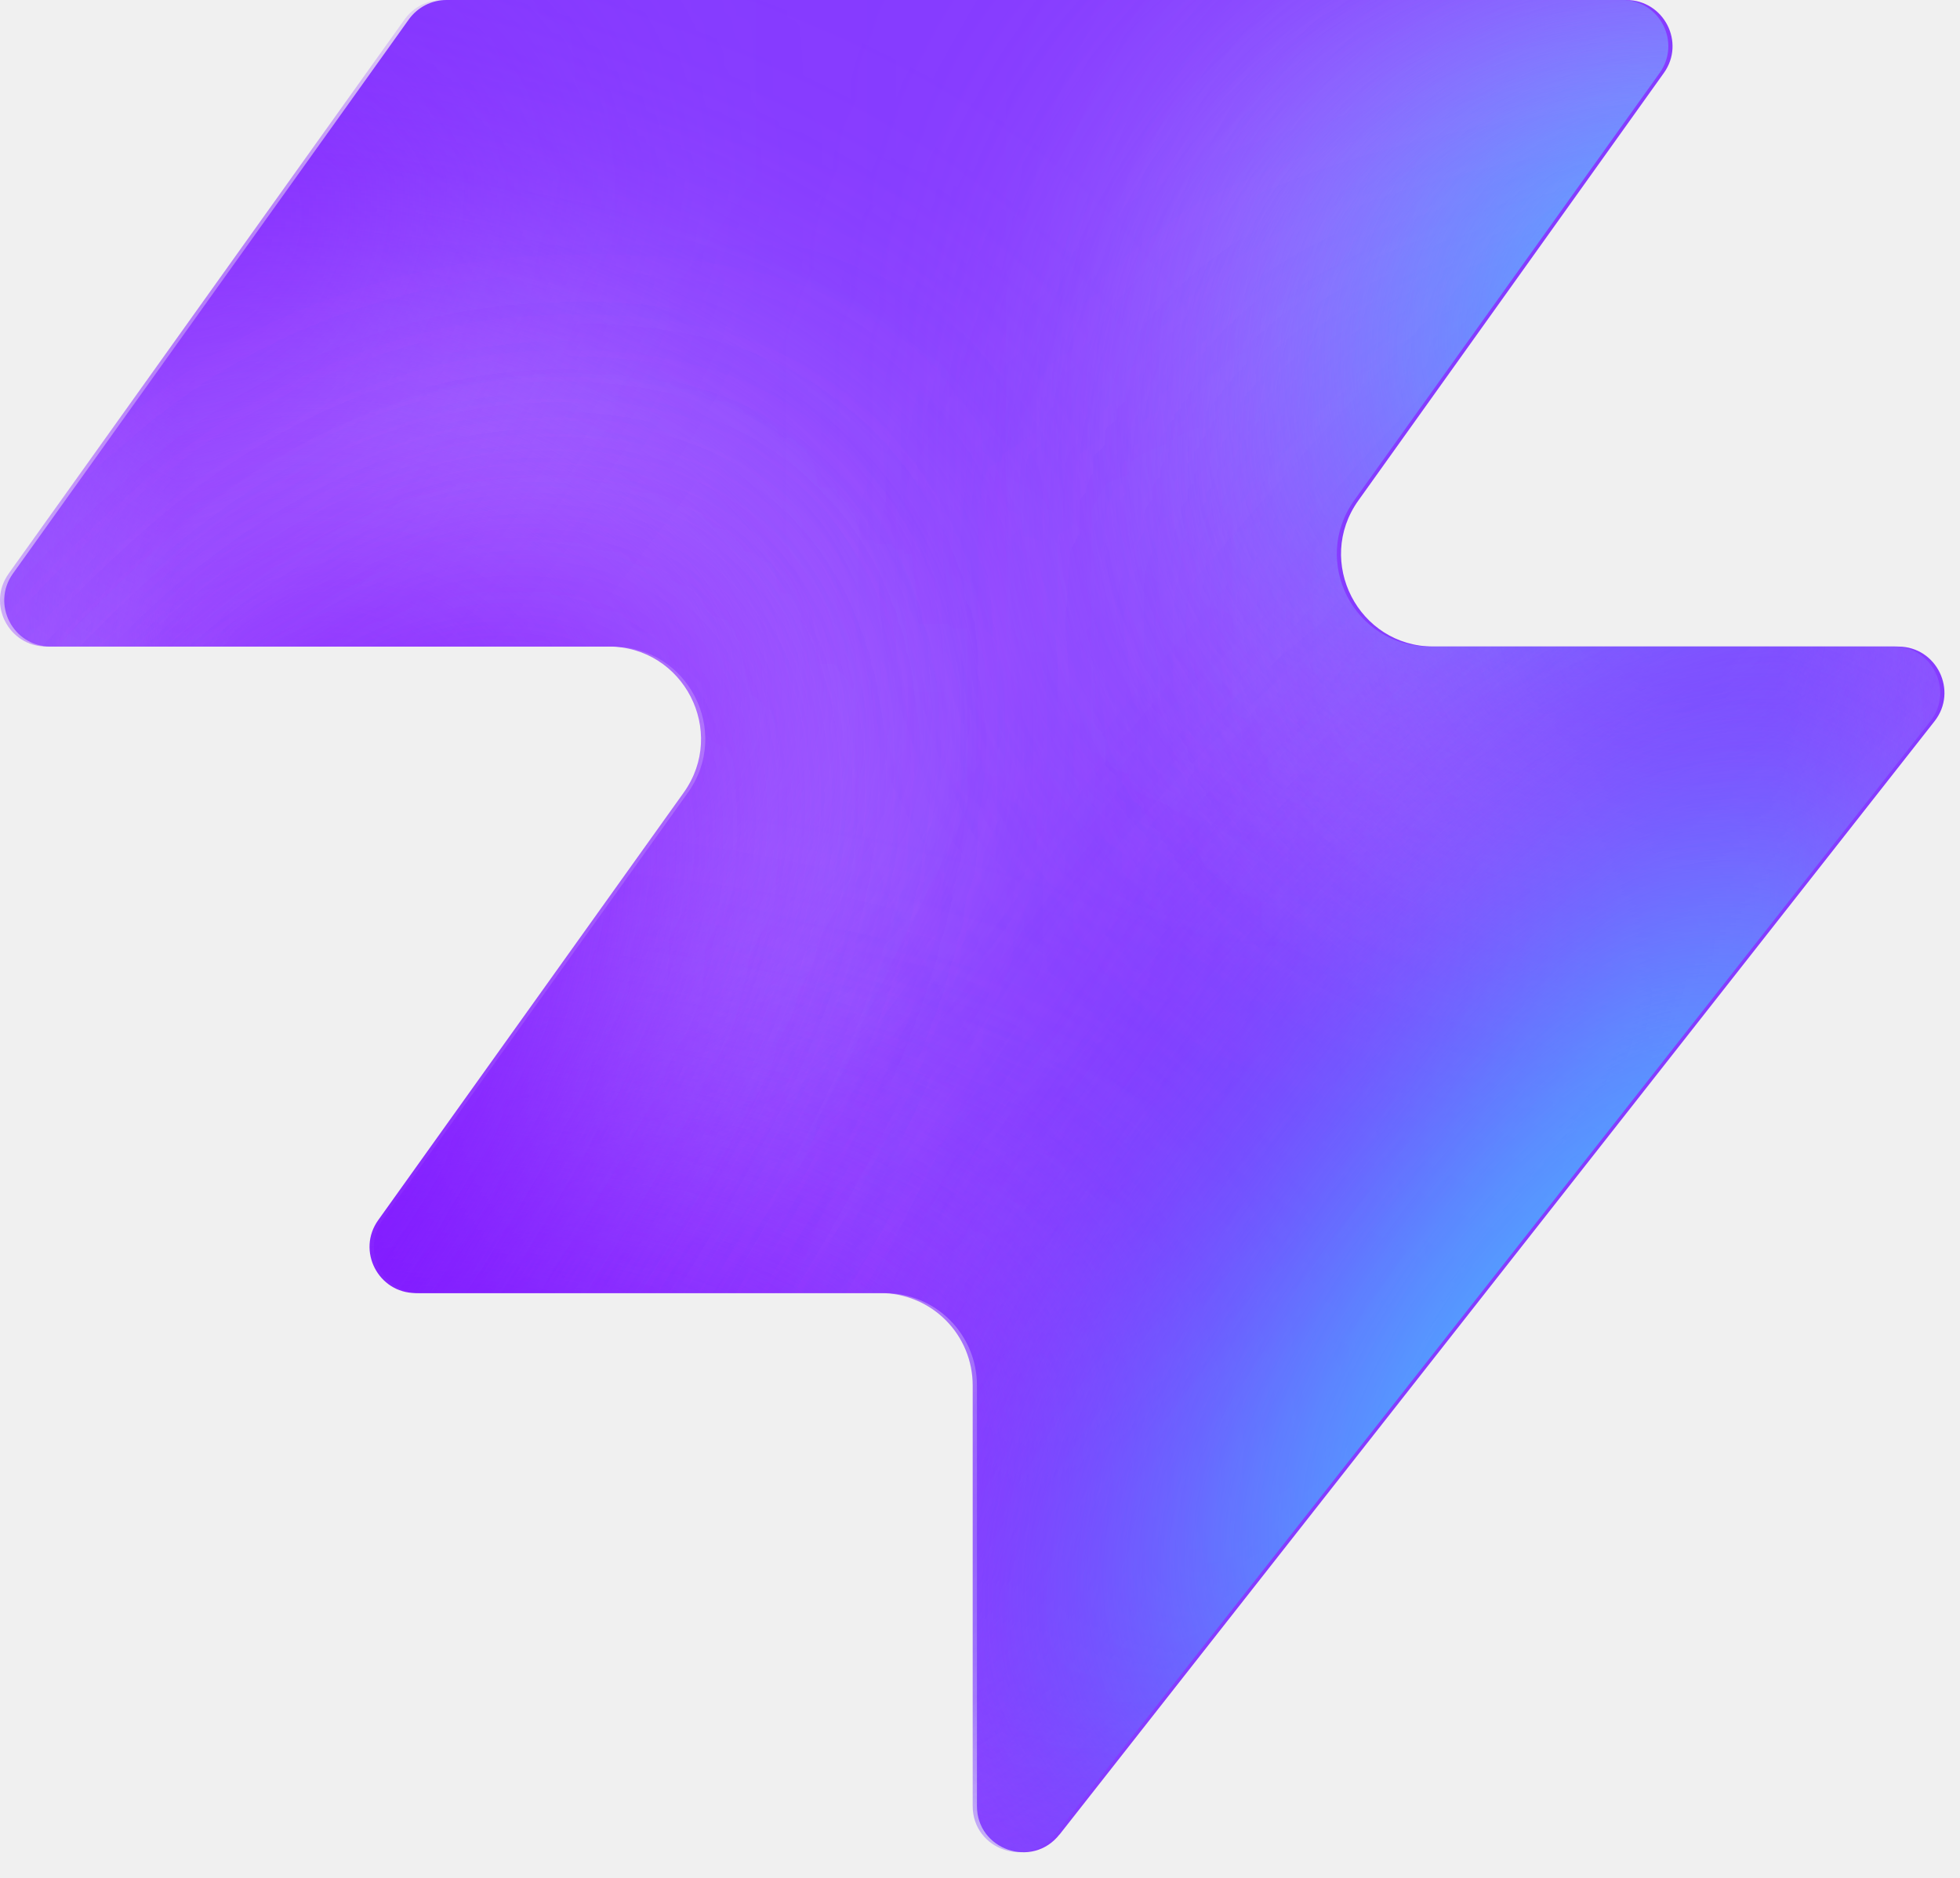
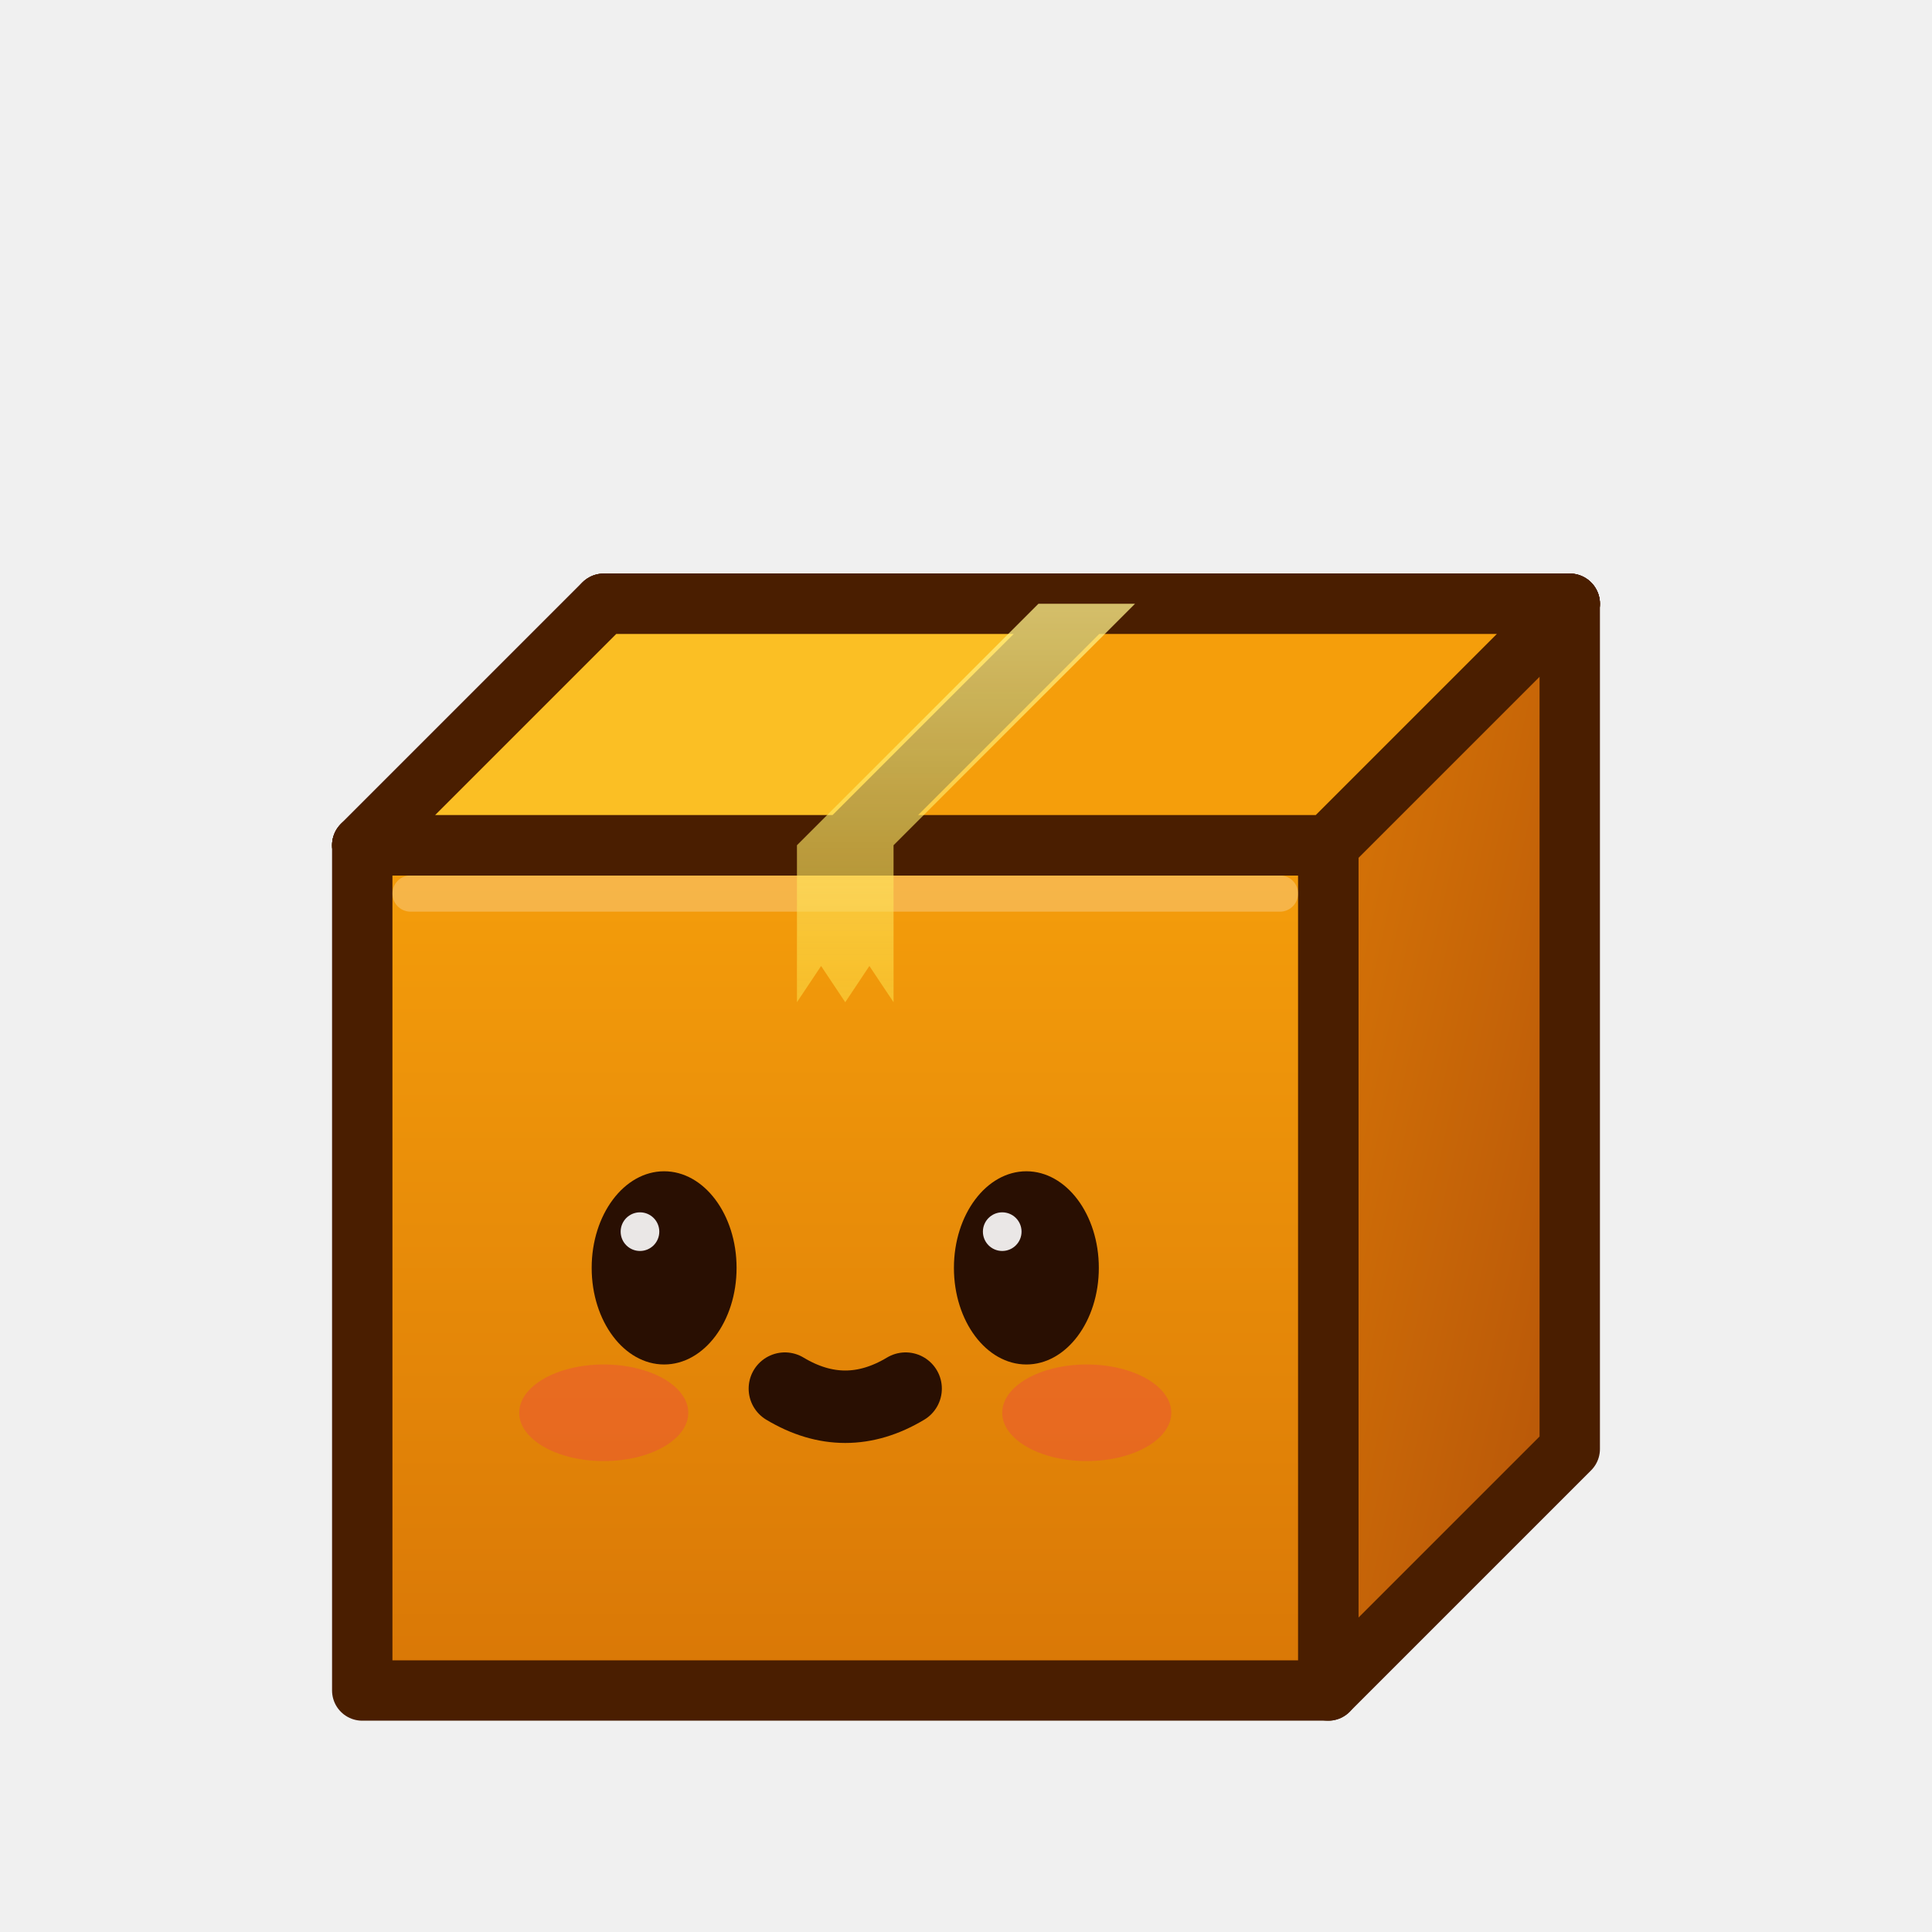
- <svg xmlns="http://www.w3.org/2000/svg" width="48" height="46" fill="none" viewBox="0 0 48 46">
-   <path fill="#863bff" d="M25.946 44.938c-.664.845-2.021.375-2.021-.698V33.937a2.26 2.26 0 0 0-2.262-2.262H10.287c-.92 0-1.456-1.04-.92-1.788l7.48-10.471c1.07-1.497 0-3.578-1.842-3.578H1.237c-.92 0-1.456-1.04-.92-1.788L10.013.474c.214-.297.556-.474.92-.474h28.894c.92 0 1.456 1.04.92 1.788l-7.48 10.471c-1.07 1.498 0 3.579 1.842 3.579h11.377c.943 0 1.473 1.088.89 1.83L25.947 44.94z" style="fill:#863bff;fill:color(display-p3 .525 .23 1);fill-opacity:1" />
-   <mask id="a" width="48" height="46" x="0" y="0" maskUnits="userSpaceOnUse" style="mask-type:alpha">
-     <path fill="#000" d="M25.842 44.938c-.664.844-2.021.375-2.021-.698V33.937a2.26 2.26 0 0 0-2.262-2.262H10.183c-.92 0-1.456-1.04-.92-1.788l7.48-10.471c1.07-1.498 0-3.579-1.842-3.579H1.133c-.92 0-1.456-1.04-.92-1.787L9.91.473c.214-.297.556-.474.92-.474h28.894c.92 0 1.456 1.04.92 1.788l-7.48 10.471c-1.07 1.498 0 3.578 1.842 3.578h11.377c.943 0 1.473 1.088.89 1.832L25.843 44.94z" style="fill:#000;fill-opacity:1" />
-   </mask>
-   <g mask="url(#a)">
-     <g filter="url(#b)">
-       <ellipse cx="5.508" cy="14.704" fill="#ede6ff" rx="5.508" ry="14.704" style="fill:#ede6ff;fill:color(display-p3 .927 .903 1);fill-opacity:1" transform="matrix(.00324 1 1 -.00324 -4.47 31.516)" />
-     </g>
-     <g filter="url(#c)">
-       <ellipse cx="10.399" cy="29.851" fill="#ede6ff" rx="10.399" ry="29.851" style="fill:#ede6ff;fill:color(display-p3 .927 .903 1);fill-opacity:1" transform="matrix(.00324 1 1 -.00324 -39.328 7.883)" />
-     </g>
-     <g filter="url(#d)">
-       <ellipse cx="5.508" cy="30.487" fill="#7e14ff" rx="5.508" ry="30.487" style="fill:#7e14ff;fill:color(display-p3 .492 .077 1);fill-opacity:1" transform="rotate(89.814 -25.913 -14.639)scale(1 -1)" />
-     </g>
-     <g filter="url(#e)">
-       <ellipse cx="5.508" cy="30.599" fill="#7e14ff" rx="5.508" ry="30.599" style="fill:#7e14ff;fill:color(display-p3 .492 .077 1);fill-opacity:1" transform="rotate(89.814 -32.644 -3.334)scale(1 -1)" />
-     </g>
-     <g filter="url(#f)">
-       <ellipse cx="5.508" cy="30.599" fill="#7e14ff" rx="5.508" ry="30.599" style="fill:#7e14ff;fill:color(display-p3 .492 .077 1);fill-opacity:1" transform="matrix(.00324 1 1 -.00324 -34.34 30.47)" />
-     </g>
-     <g filter="url(#g)">
-       <ellipse cx="14.072" cy="22.078" fill="#ede6ff" rx="14.072" ry="22.078" style="fill:#ede6ff;fill:color(display-p3 .927 .903 1);fill-opacity:1" transform="rotate(93.35 24.506 48.493)scale(-1 1)" />
-     </g>
-     <g filter="url(#h)">
-       <ellipse cx="3.47" cy="21.501" fill="#7e14ff" rx="3.47" ry="21.501" style="fill:#7e14ff;fill:color(display-p3 .492 .077 1);fill-opacity:1" transform="rotate(89.009 28.708 47.59)scale(-1 1)" />
-     </g>
-     <g filter="url(#i)">
-       <ellipse cx="3.47" cy="21.501" fill="#7e14ff" rx="3.47" ry="21.501" style="fill:#7e14ff;fill:color(display-p3 .492 .077 1);fill-opacity:1" transform="rotate(89.009 28.708 47.59)scale(-1 1)" />
-     </g>
-     <g filter="url(#j)">
-       <ellipse cx=".387" cy="8.972" fill="#7e14ff" rx="4.407" ry="29.108" style="fill:#7e14ff;fill:color(display-p3 .492 .077 1);fill-opacity:1" transform="rotate(39.51 .387 8.972)" />
-     </g>
-     <g filter="url(#k)">
-       <ellipse cx="47.523" cy="-6.092" fill="#7e14ff" rx="4.407" ry="29.108" style="fill:#7e14ff;fill:color(display-p3 .492 .077 1);fill-opacity:1" transform="rotate(37.892 47.523 -6.092)" />
-     </g>
-     <g filter="url(#l)">
-       <ellipse cx="41.412" cy="6.333" fill="#47bfff" rx="5.971" ry="9.665" style="fill:#47bfff;fill:color(display-p3 .28 .748 1);fill-opacity:1" transform="rotate(37.892 41.412 6.333)" />
-     </g>
-     <g filter="url(#m)">
-       <ellipse cx="-1.879" cy="38.332" fill="#7e14ff" rx="4.407" ry="29.108" style="fill:#7e14ff;fill:color(display-p3 .492 .077 1);fill-opacity:1" transform="rotate(37.892 -1.88 38.332)" />
-     </g>
-     <g filter="url(#n)">
-       <ellipse cx="-1.879" cy="38.332" fill="#7e14ff" rx="4.407" ry="29.108" style="fill:#7e14ff;fill:color(display-p3 .492 .077 1);fill-opacity:1" transform="rotate(37.892 -1.88 38.332)" />
-     </g>
-     <g filter="url(#o)">
-       <ellipse cx="35.651" cy="29.907" fill="#7e14ff" rx="4.407" ry="29.108" style="fill:#7e14ff;fill:color(display-p3 .492 .077 1);fill-opacity:1" transform="rotate(37.892 35.651 29.907)" />
-     </g>
-     <g filter="url(#p)">
-       <ellipse cx="38.418" cy="32.4" fill="#47bfff" rx="5.971" ry="15.297" style="fill:#47bfff;fill:color(display-p3 .28 .748 1);fill-opacity:1" transform="rotate(37.892 38.418 32.4)" />
-     </g>
+ <svg xmlns="http://www.w3.org/2000/svg" viewBox="-10 -10 160 160" class="w-full h-full drop-shadow-[0_15px_15px_rgba(217,119,6,0.3)] overflow-visible">
+   <defs>
+     <linearGradient id="frontGrad-_r_0_" x1="0%" y1="0%" x2="0%" y2="100%">
+       <stop offset="0%" stop-color="#F59E0B" />
+       <stop offset="100%" stop-color="#D97706" />
+     </linearGradient>
+     <linearGradient id="rightGrad-_r_0_" x1="0%" y1="0%" x2="100%" y2="100%">
+       <stop offset="0%" stop-color="#D97706" />
+       <stop offset="100%" stop-color="#B45309" />
+     </linearGradient>
+     <linearGradient id="tapeGrad-_r_0_" x1="0%" y1="0%" x2="0%" y2="100%">
+       <stop offset="0%" stop-color="#FEF08A" stop-opacity="0.85" />
+       <stop offset="100%" stop-color="#FDE047" stop-opacity="0.6" />
+     </linearGradient>
+   </defs>
+   <path fill="#D97706" stroke="#4A1E00" stroke-width="5" stroke-linejoin="round" stroke-linecap="round" d="M 40 40 L 120 40 L 100 50 L 60 50 Z" opacity="0" />
+   <path d="M 20 60 L 100 60 L 120 40 L 40 40 Z" fill="#290F02" stroke="#4A1E00" stroke-width="5" stroke-linejoin="round" />
+   <path d="M 100 60 L 120 40 L 120 110 L 100 130 Z" fill="url(#rightGrad-_r_0_)" stroke="#4A1E00" stroke-width="5" stroke-linejoin="round" />
+   <path d="M 20 60 L 100 60 L 100 130 L 20 130 Z" fill="url(#frontGrad-_r_0_)" stroke="#4A1E00" stroke-width="5" stroke-linejoin="round" />
+   <path d="M 24 64 L 96 64" stroke="white" stroke-width="3" stroke-linecap="round" opacity="0.25" fill="none" />
+   <g transform="translate(60, 95)">
+     <ellipse cx="-20" cy="12" rx="7" ry="4" fill="#EF4444" opacity="0.4" />
+     <ellipse cx="20" cy="12" rx="7" ry="4" fill="#EF4444" opacity="0.4" />
+     <ellipse cx="-15" cy="0" rx="6" ry="8" fill="#290F02" />
+     <ellipse cx="15" cy="0" rx="6" ry="8" fill="#290F02" />
+     <circle cx="-17" cy="-3" r="1.6" fill="white" opacity="0.9" />
+     <circle cx="13" cy="-3" r="1.6" fill="white" opacity="0.9" />
+     <path d="M -5 10 Q 0 13 5 10" fill="none" stroke="#290F02" stroke-width="6" stroke-linecap="round" />
  </g>
-   <defs>
-     <filter id="b" width="60.045" height="41.654" x="-19.77" y="16.149" color-interpolation-filters="sRGB" filterUnits="userSpaceOnUse">
-       <feFlood flood-opacity="0" result="BackgroundImageFix" />
-       <feBlend in="SourceGraphic" in2="BackgroundImageFix" result="shape" />
-       <feGaussianBlur result="effect1_foregroundBlur_2002_17158" stdDeviation="7.659" />
-     </filter>
-     <filter id="c" width="90.34" height="51.437" x="-54.613" y="-7.533" color-interpolation-filters="sRGB" filterUnits="userSpaceOnUse">
-       <feFlood flood-opacity="0" result="BackgroundImageFix" />
-       <feBlend in="SourceGraphic" in2="BackgroundImageFix" result="shape" />
-       <feGaussianBlur result="effect1_foregroundBlur_2002_17158" stdDeviation="7.659" />
-     </filter>
-     <filter id="d" width="79.355" height="29.4" x="-49.64" y="2.03" color-interpolation-filters="sRGB" filterUnits="userSpaceOnUse">
-       <feFlood flood-opacity="0" result="BackgroundImageFix" />
-       <feBlend in="SourceGraphic" in2="BackgroundImageFix" result="shape" />
-       <feGaussianBlur result="effect1_foregroundBlur_2002_17158" stdDeviation="4.596" />
-     </filter>
-     <filter id="e" width="79.579" height="29.4" x="-45.045" y="20.029" color-interpolation-filters="sRGB" filterUnits="userSpaceOnUse">
-       <feFlood flood-opacity="0" result="BackgroundImageFix" />
-       <feBlend in="SourceGraphic" in2="BackgroundImageFix" result="shape" />
-       <feGaussianBlur result="effect1_foregroundBlur_2002_17158" stdDeviation="4.596" />
-     </filter>
-     <filter id="f" width="79.579" height="29.4" x="-43.513" y="21.178" color-interpolation-filters="sRGB" filterUnits="userSpaceOnUse">
-       <feFlood flood-opacity="0" result="BackgroundImageFix" />
-       <feBlend in="SourceGraphic" in2="BackgroundImageFix" result="shape" />
-       <feGaussianBlur result="effect1_foregroundBlur_2002_17158" stdDeviation="4.596" />
-     </filter>
-     <filter id="g" width="74.749" height="58.852" x="15.756" y="-17.901" color-interpolation-filters="sRGB" filterUnits="userSpaceOnUse">
-       <feFlood flood-opacity="0" result="BackgroundImageFix" />
-       <feBlend in="SourceGraphic" in2="BackgroundImageFix" result="shape" />
-       <feGaussianBlur result="effect1_foregroundBlur_2002_17158" stdDeviation="7.659" />
-     </filter>
-     <filter id="h" width="61.377" height="25.362" x="23.548" y="2.284" color-interpolation-filters="sRGB" filterUnits="userSpaceOnUse">
-       <feFlood flood-opacity="0" result="BackgroundImageFix" />
-       <feBlend in="SourceGraphic" in2="BackgroundImageFix" result="shape" />
-       <feGaussianBlur result="effect1_foregroundBlur_2002_17158" stdDeviation="4.596" />
-     </filter>
-     <filter id="i" width="61.377" height="25.362" x="23.548" y="2.284" color-interpolation-filters="sRGB" filterUnits="userSpaceOnUse">
-       <feFlood flood-opacity="0" result="BackgroundImageFix" />
-       <feBlend in="SourceGraphic" in2="BackgroundImageFix" result="shape" />
-       <feGaussianBlur result="effect1_foregroundBlur_2002_17158" stdDeviation="4.596" />
-     </filter>
-     <filter id="j" width="56.045" height="63.649" x="-27.636" y="-22.853" color-interpolation-filters="sRGB" filterUnits="userSpaceOnUse">
-       <feFlood flood-opacity="0" result="BackgroundImageFix" />
-       <feBlend in="SourceGraphic" in2="BackgroundImageFix" result="shape" />
-       <feGaussianBlur result="effect1_foregroundBlur_2002_17158" stdDeviation="4.596" />
-     </filter>
-     <filter id="k" width="54.814" height="64.646" x="20.116" y="-38.415" color-interpolation-filters="sRGB" filterUnits="userSpaceOnUse">
-       <feFlood flood-opacity="0" result="BackgroundImageFix" />
-       <feBlend in="SourceGraphic" in2="BackgroundImageFix" result="shape" />
-       <feGaussianBlur result="effect1_foregroundBlur_2002_17158" stdDeviation="4.596" />
-     </filter>
-     <filter id="l" width="33.541" height="35.313" x="24.641" y="-11.323" color-interpolation-filters="sRGB" filterUnits="userSpaceOnUse">
-       <feFlood flood-opacity="0" result="BackgroundImageFix" />
-       <feBlend in="SourceGraphic" in2="BackgroundImageFix" result="shape" />
-       <feGaussianBlur result="effect1_foregroundBlur_2002_17158" stdDeviation="4.596" />
-     </filter>
-     <filter id="m" width="54.814" height="64.646" x="-29.286" y="6.009" color-interpolation-filters="sRGB" filterUnits="userSpaceOnUse">
-       <feFlood flood-opacity="0" result="BackgroundImageFix" />
-       <feBlend in="SourceGraphic" in2="BackgroundImageFix" result="shape" />
-       <feGaussianBlur result="effect1_foregroundBlur_2002_17158" stdDeviation="4.596" />
-     </filter>
-     <filter id="n" width="54.814" height="64.646" x="-29.286" y="6.009" color-interpolation-filters="sRGB" filterUnits="userSpaceOnUse">
-       <feFlood flood-opacity="0" result="BackgroundImageFix" />
-       <feBlend in="SourceGraphic" in2="BackgroundImageFix" result="shape" />
-       <feGaussianBlur result="effect1_foregroundBlur_2002_17158" stdDeviation="4.596" />
-     </filter>
-     <filter id="o" width="54.814" height="64.646" x="8.244" y="-2.416" color-interpolation-filters="sRGB" filterUnits="userSpaceOnUse">
-       <feFlood flood-opacity="0" result="BackgroundImageFix" />
-       <feBlend in="SourceGraphic" in2="BackgroundImageFix" result="shape" />
-       <feGaussianBlur result="effect1_foregroundBlur_2002_17158" stdDeviation="4.596" />
-     </filter>
-     <filter id="p" width="39.409" height="43.623" x="18.713" y="10.588" color-interpolation-filters="sRGB" filterUnits="userSpaceOnUse">
-       <feFlood flood-opacity="0" result="BackgroundImageFix" />
-       <feBlend in="SourceGraphic" in2="BackgroundImageFix" result="shape" />
-       <feGaussianBlur result="effect1_foregroundBlur_2002_17158" stdDeviation="4.596" />
-     </filter>
-   </defs>
+   <path fill="#FBBF24" stroke="#4A1E00" stroke-width="5" stroke-linejoin="round" stroke-linecap="round" d="M 40 40 L 120 40 L 100 50 L 60 50 Z" opacity="1" />
+   <path fill="#FDBA74" stroke="#4A1E00" stroke-width="5" stroke-linejoin="round" stroke-linecap="round" d="M 20 60 L 100 60 L 80 50 L 40 50 Z" />
+   <path fill="#FBBF24" stroke="#4A1E00" stroke-width="5" stroke-linejoin="round" stroke-linecap="round" d="M 20 60 L 40 40 L 80 40 L 60 60 Z" />
+   <path fill="#F59E0B" stroke="#4A1E00" stroke-width="5" stroke-linejoin="round" stroke-linecap="round" d="M 100 60 L 120 40 L 80 40 L 60 60 Z" />
+   <g opacity="1">
+     <path d="M 76 40 L 84 40 L 64 60 L 64 73 L 62 70 L 60 73 L 58 70 L 56 73 L 56 60 Z" fill="url(#tapeGrad-_r_0_)" opacity="0.9" />
+   </g>
</svg>
